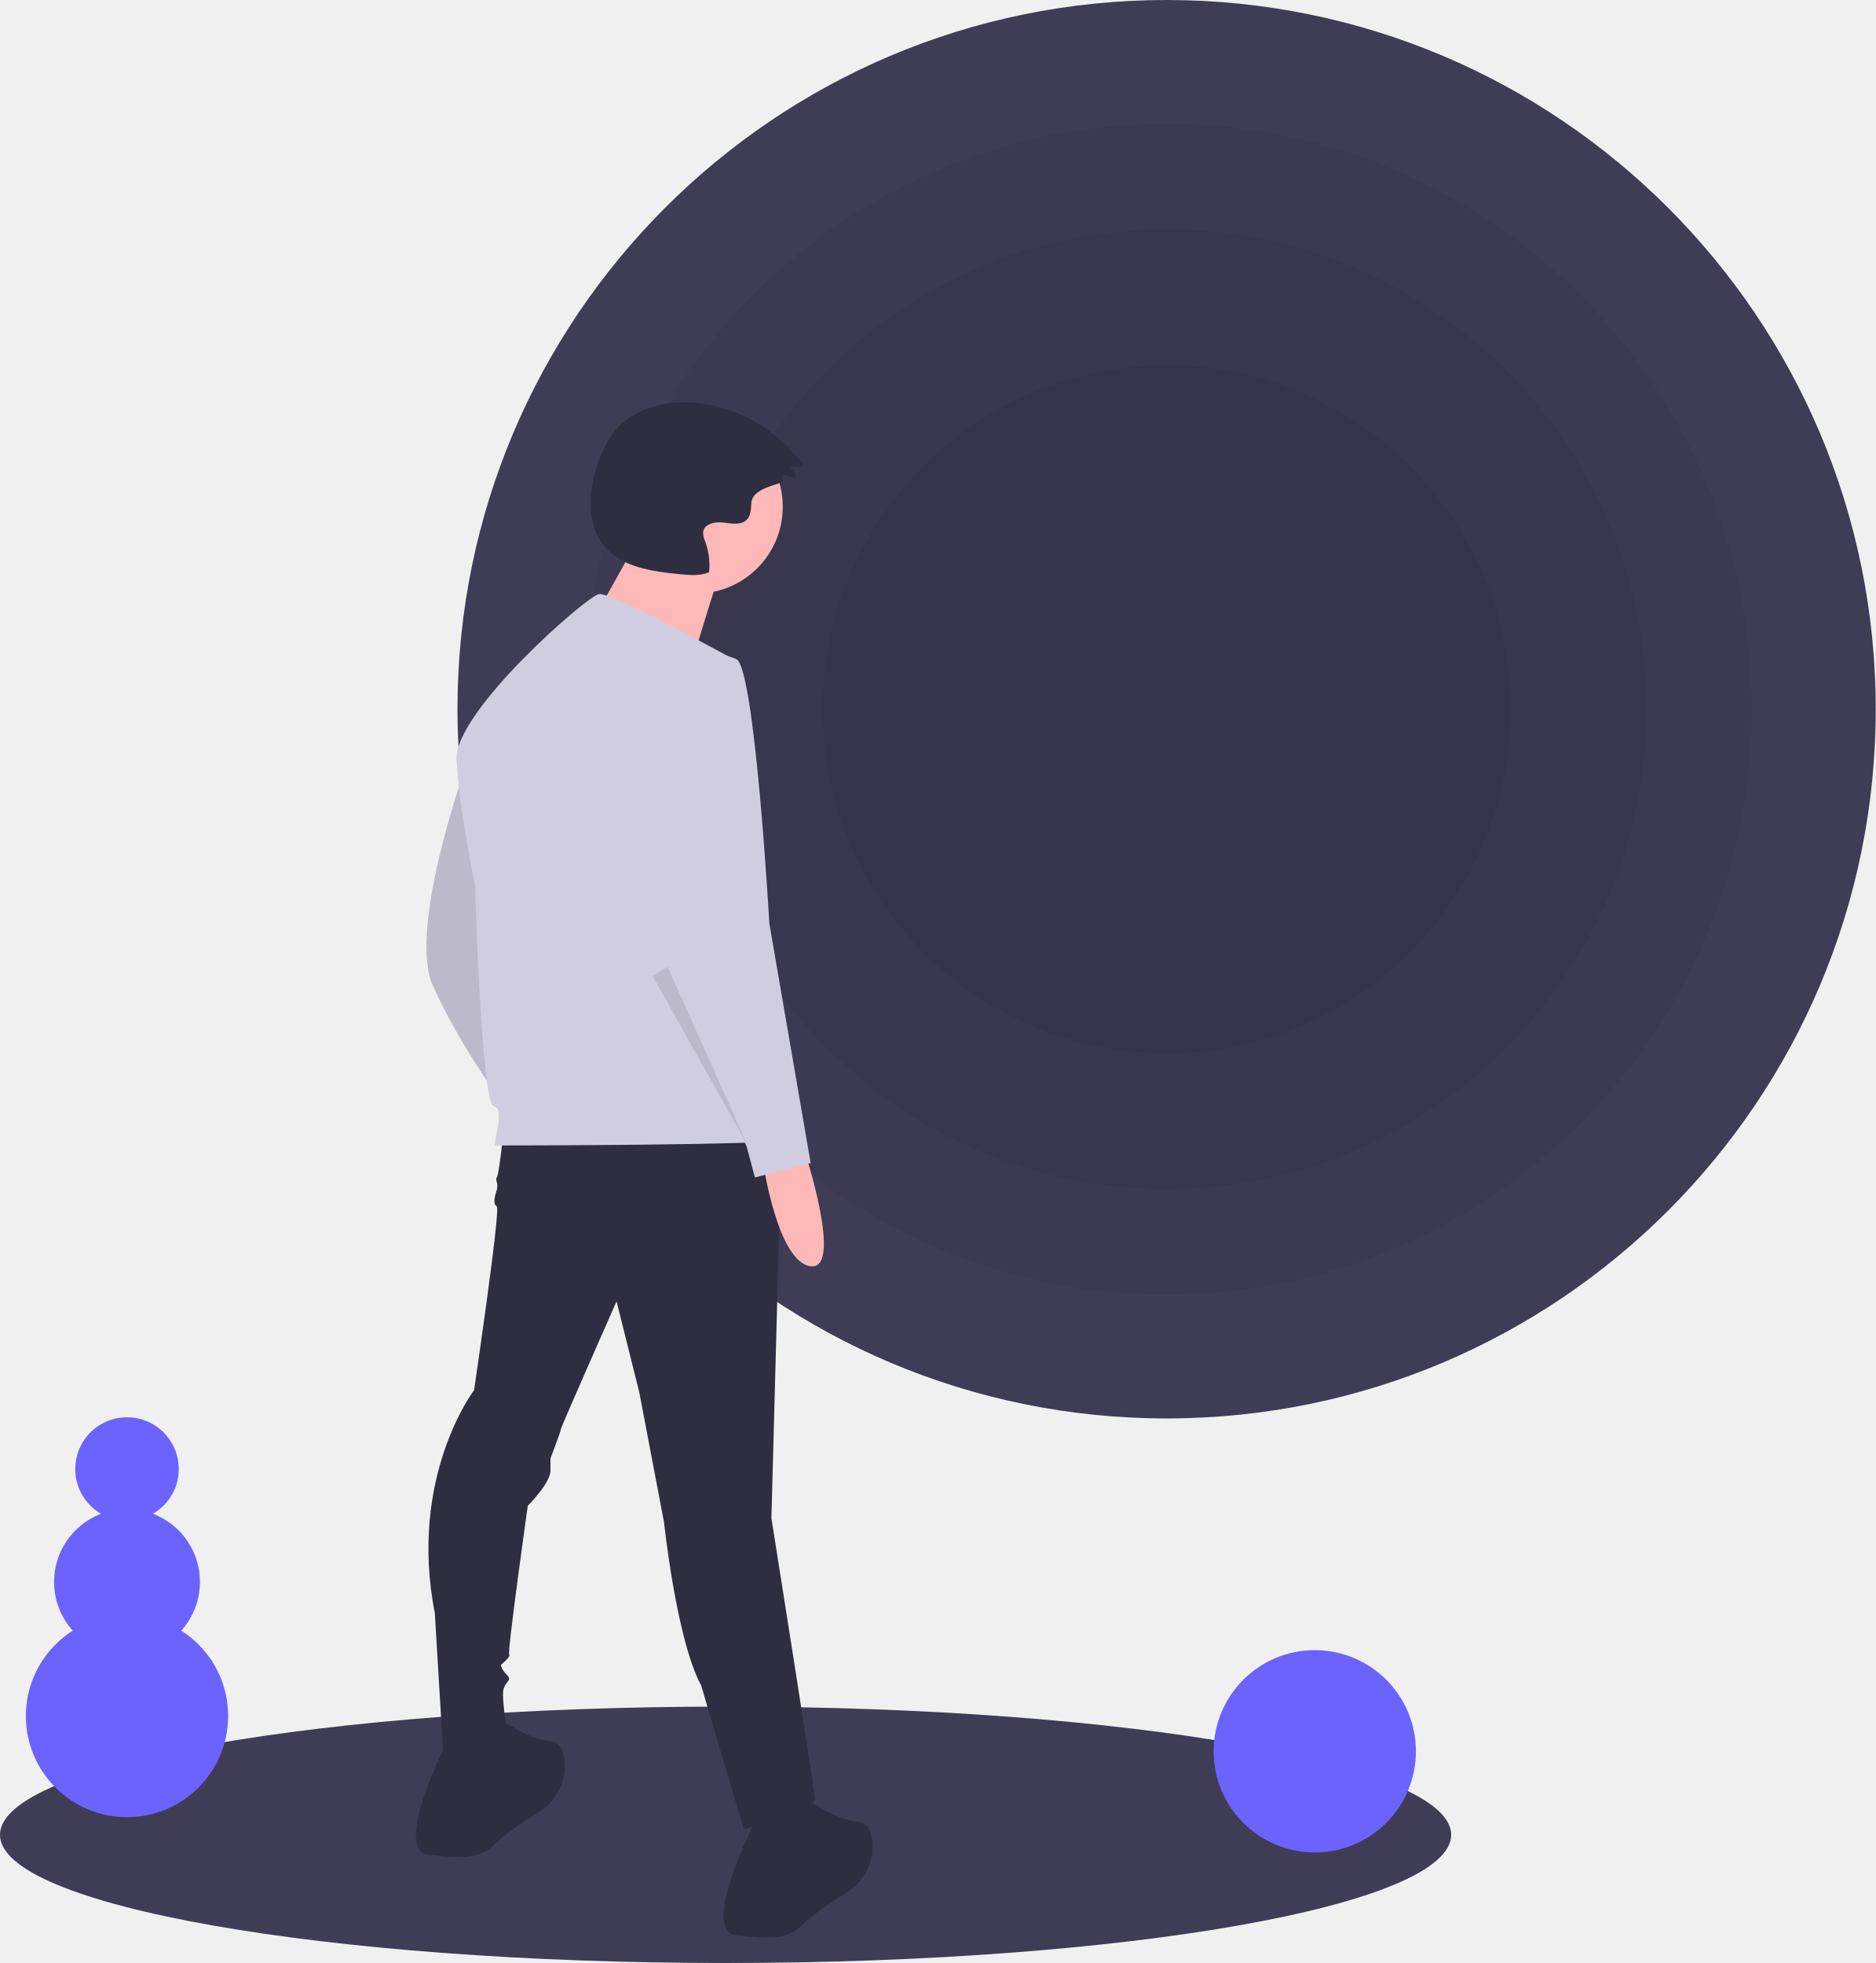
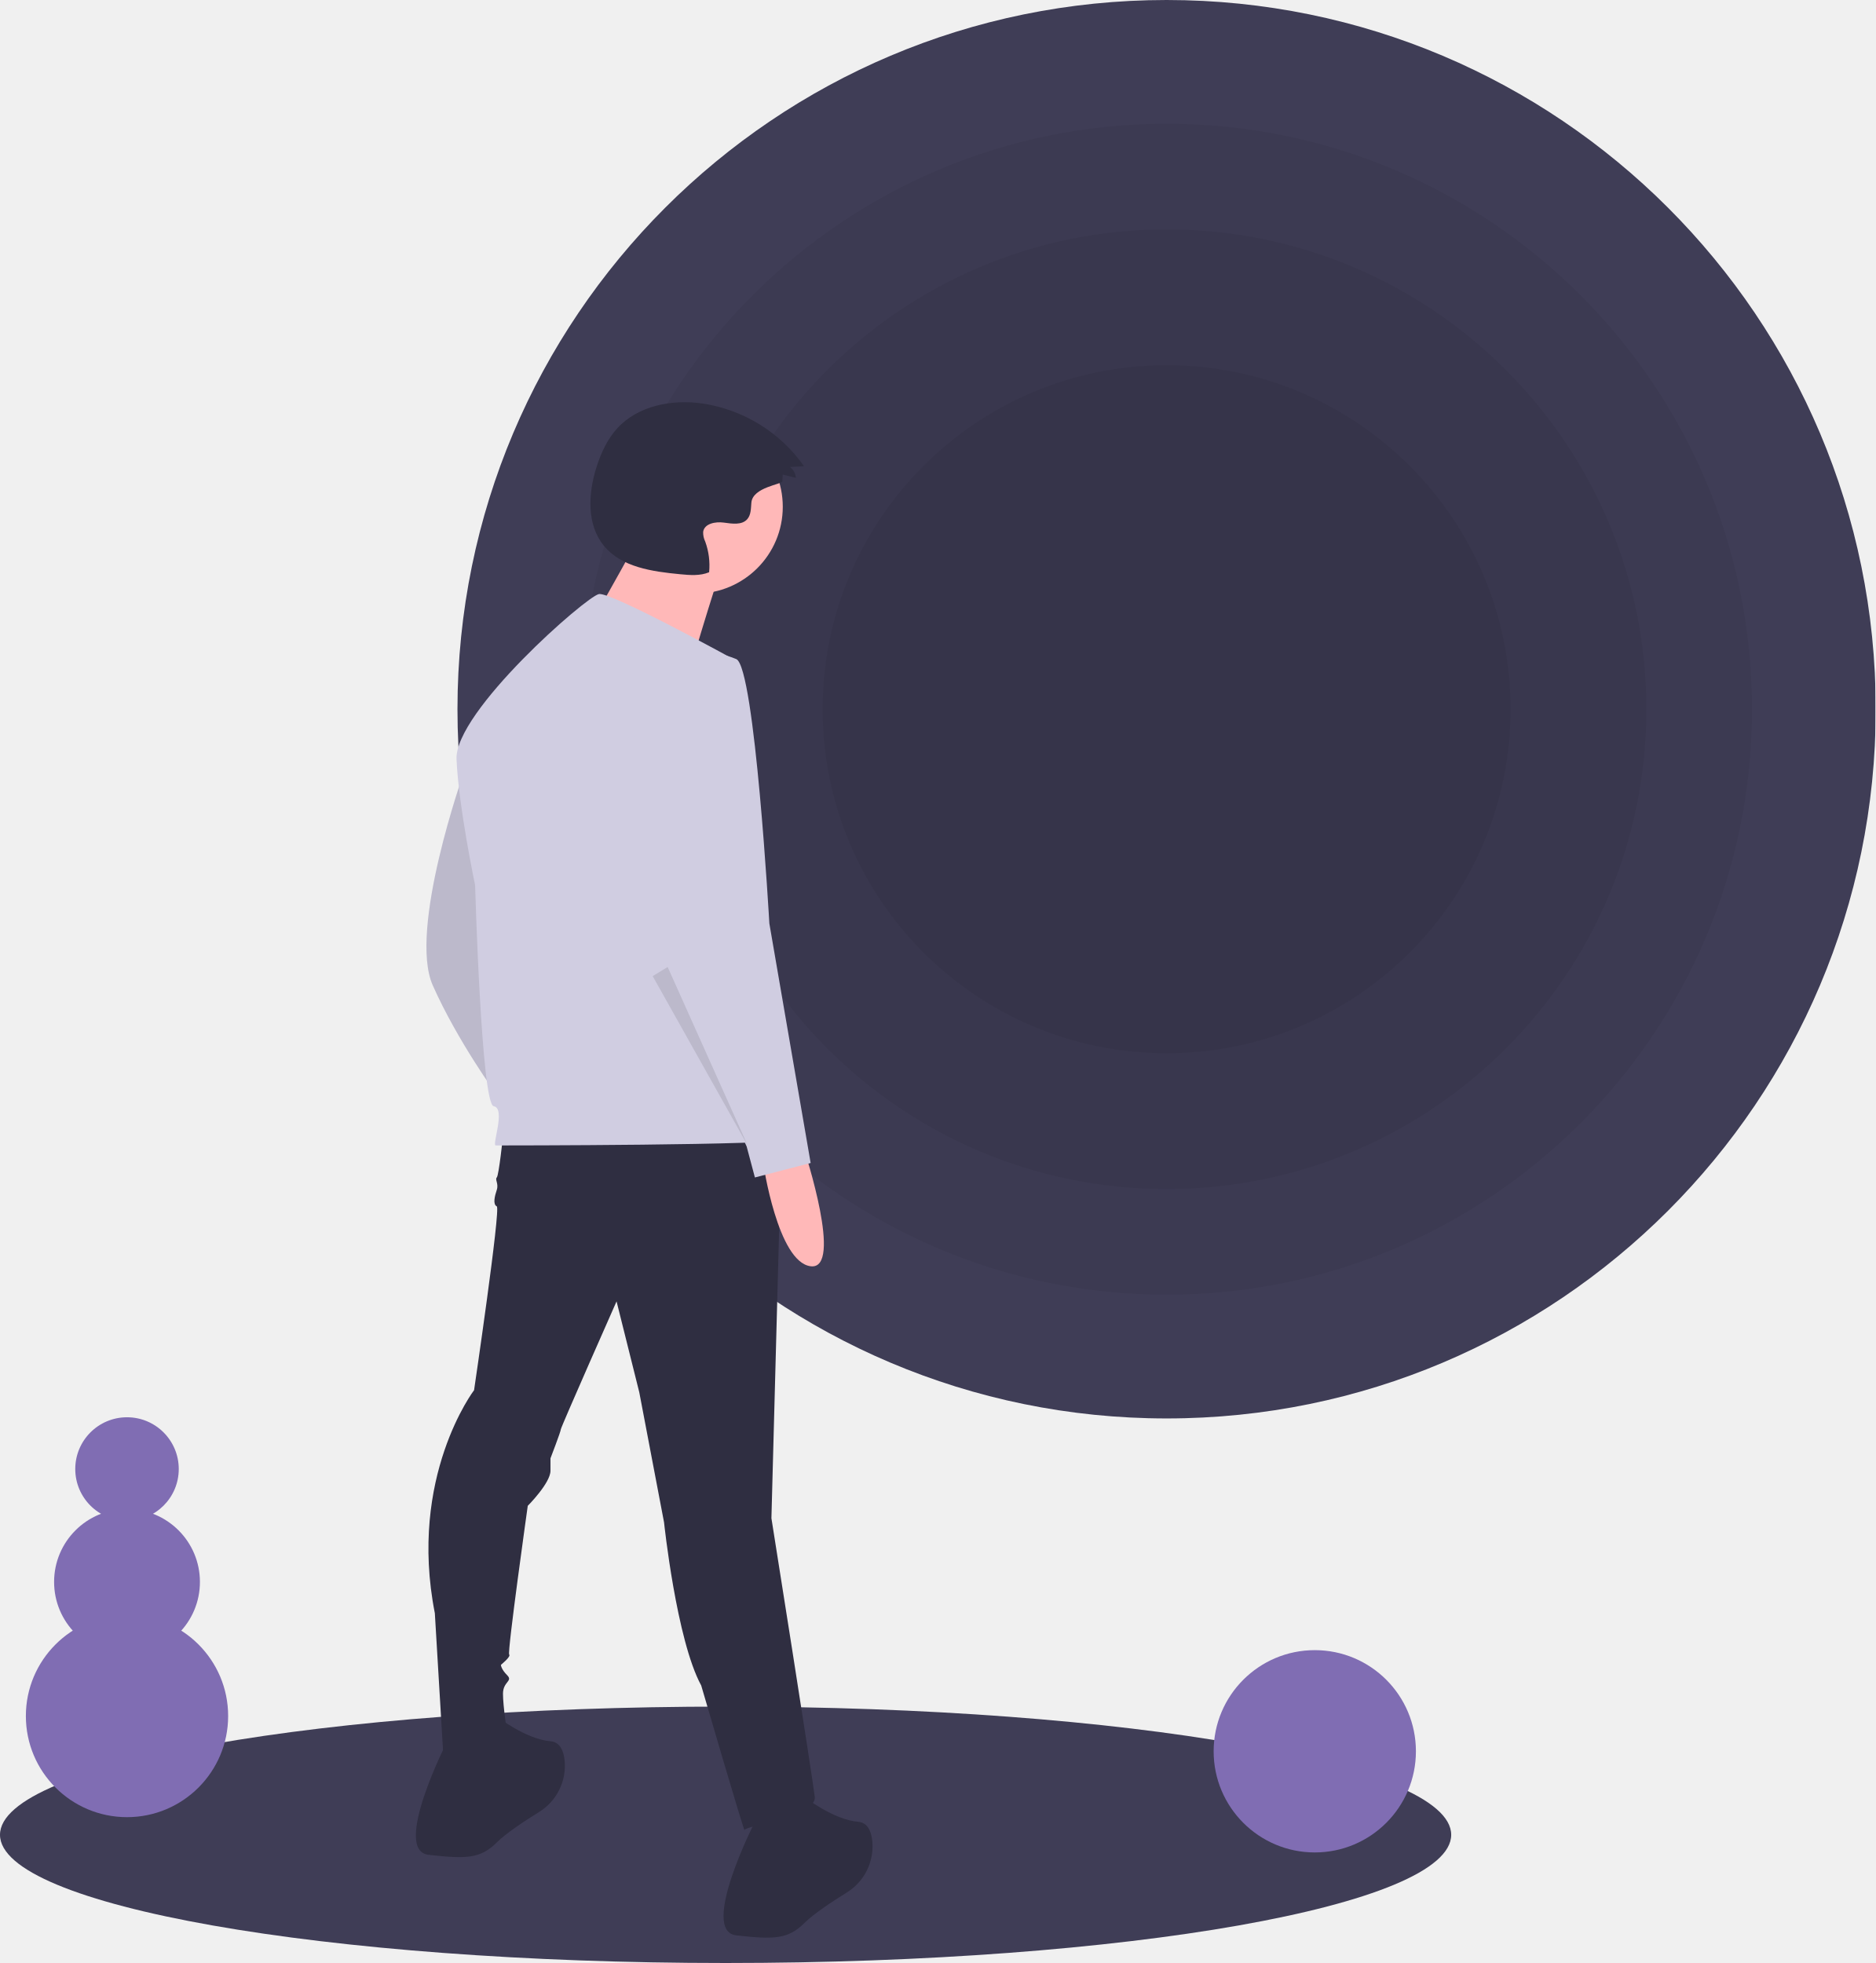
<svg xmlns="http://www.w3.org/2000/svg" width="472" height="494" viewBox="0 0 472 494" fill="none">
-   <g clip-path="url(#clip0_86_308)">
-     <path d="M182.586 494C283.425 494 365.171 479.556 365.171 461.738C365.171 443.919 283.425 429.475 182.586 429.475C81.746 429.475 0 443.919 0 461.738C0 479.556 81.746 494 182.586 494Z" fill="#3F3D56" />
-     <path d="M293.558 356.959C392.109 356.959 472.001 277.051 472.001 178.479C472.001 79.908 392.109 0 293.558 0C195.007 0 115.115 79.908 115.115 178.479C115.115 277.051 195.007 356.959 293.558 356.959Z" fill="#3F3D56" />
-     <path opacity="0.05" d="M293.558 325.82C374.915 325.82 440.868 259.853 440.868 178.479C440.868 97.106 374.915 31.139 293.558 31.139C212.201 31.139 146.248 97.106 146.248 178.479C146.248 259.853 212.201 325.82 293.558 325.82Z" fill="black" />
-     <path opacity="0.05" d="M293.558 299.238C360.237 299.238 414.291 245.172 414.291 178.479C414.291 111.786 360.237 57.721 293.558 57.721C226.878 57.721 172.824 111.786 172.824 178.479C172.824 245.172 226.878 299.238 293.558 299.238Z" fill="black" />
-     <path opacity="0.05" d="M293.558 265.061C341.366 265.061 380.121 226.297 380.121 178.479C380.121 130.662 341.366 91.898 293.558 91.898C245.75 91.898 206.994 130.662 206.994 178.479C206.994 226.297 245.75 265.061 293.558 265.061Z" fill="black" />
-     <path d="M116.696 194.452C116.696 194.452 102.667 233.95 108.902 247.982C115.137 262.014 125.01 275.526 125.01 275.526C125.01 275.526 121.372 197.051 116.696 194.452Z" fill="#D0CDE1" />
-     <path opacity="0.1" d="M116.696 194.452C116.696 194.452 102.667 233.95 108.902 247.982C115.137 262.014 125.01 275.526 125.01 275.526C125.01 275.526 121.372 197.051 116.696 194.452Z" fill="black" />
-     <path d="M126.568 285.92C126.568 285.92 125.529 295.795 125.009 296.314C124.489 296.834 125.529 297.873 125.009 299.433C124.489 300.992 123.97 303.071 125.009 303.59C126.048 304.11 119.293 349.844 119.293 349.844C119.293 349.844 102.666 371.672 109.421 405.972L111.499 440.793C111.499 440.793 127.607 441.832 127.607 436.115C127.607 436.115 126.568 429.359 126.568 426.241C126.568 423.122 129.166 423.122 127.607 421.563C126.048 420.004 126.048 418.965 126.048 418.965C126.048 418.965 128.646 416.886 128.127 416.366C127.607 415.847 132.803 378.948 132.803 378.948C132.803 378.948 138.519 373.231 138.519 370.113V366.994C138.519 366.994 141.117 360.238 141.117 359.718C141.117 359.199 155.146 327.497 155.146 327.497L160.861 350.364L167.096 383.105C167.096 383.105 170.214 412.728 176.449 424.162C176.449 424.162 187.361 461.581 187.361 460.541C187.361 459.502 205.547 456.903 205.027 452.226C204.508 447.549 194.116 382.066 194.116 382.066L196.714 284.881L126.568 285.92Z" fill="#2F2E41" />
-     <path d="M112.538 438.194C112.538 438.194 98.509 465.738 107.862 466.778C117.214 467.817 120.851 467.817 125.008 463.66C127.281 461.387 131.883 458.337 135.588 456.039C137.783 454.7 139.557 452.768 140.705 450.467C141.853 448.165 142.33 445.587 142.08 443.027C141.806 440.484 140.856 438.389 138.518 438.194C132.283 437.674 125.008 431.958 125.008 431.958L112.538 438.194Z" fill="#2F2E41" />
-     <path d="M189.958 458.462C189.958 458.462 175.929 486.007 185.281 487.046C194.634 488.086 198.271 488.086 202.428 483.928C204.701 481.655 209.303 478.605 213.008 476.308C215.203 474.968 216.977 473.037 218.125 470.735C219.273 468.434 219.75 465.855 219.5 463.295C219.226 460.752 218.276 458.657 215.938 458.462C209.703 457.943 202.428 452.226 202.428 452.226L189.958 458.462Z" fill="#2F2E41" />
-     <path d="M175.131 149.376C187.194 149.376 196.973 139.595 196.973 127.53C196.973 115.464 187.194 105.683 175.131 105.683C163.068 105.683 153.289 115.464 153.289 127.53C153.289 139.595 163.068 149.376 175.131 149.376Z" fill="#FFB8B8" />
-     <path d="M161.089 134.708C161.089 134.708 145.488 163.421 144.24 163.421C142.992 163.421 172.322 172.783 172.322 172.783C172.322 172.783 180.435 145.319 181.683 142.822L161.089 134.708Z" fill="#FFB8B8" />
-     <path d="M185.023 166.128C185.023 166.128 153.847 148.978 150.729 149.497C147.612 150.017 114.358 179.121 114.877 191.074C115.397 203.027 119.554 222.776 119.554 222.776C119.554 222.776 121.112 277.865 124.23 278.384C127.347 278.904 123.71 288.259 124.749 288.259C125.789 288.259 197.493 288.259 198.013 286.7C198.533 285.141 185.023 166.128 185.023 166.128Z" fill="#D0CDE1" />
-     <path d="M202.429 289.558C202.429 289.558 212.301 319.701 203.988 318.662C195.674 317.622 192.037 292.676 192.037 292.676L202.429 289.558Z" fill="#FFB8B8" />
-     <path d="M175.93 164.309C175.93 164.309 156.705 168.467 159.822 194.452C162.94 220.437 168.656 246.423 168.656 246.423L187.881 288.519L189.959 296.314L203.988 292.676L193.596 232.391C193.596 232.391 189.959 167.947 185.283 165.868C182.334 164.611 179.127 164.076 175.93 164.309Z" fill="#D0CDE1" />
-     <path opacity="0.1" d="M164.238 245.643L188.14 288.259L168.002 243.353L164.238 245.643Z" fill="black" />
-     <path d="M196.877 121.097L196.949 119.428L200.27 120.254C200.234 119.718 200.083 119.197 199.826 118.725C199.569 118.253 199.213 117.843 198.782 117.522L202.319 117.324C199.351 113.106 195.559 109.533 191.172 106.822C186.785 104.11 181.895 102.316 176.795 101.548C169.145 100.439 160.627 102.043 155.381 107.722C152.837 110.477 151.238 113.979 150.1 117.553C148.006 124.135 147.579 131.98 151.947 137.33C156.386 142.768 164.14 143.833 171.126 144.506C173.584 144.742 176.16 144.963 178.438 144.009C178.692 141.396 178.357 138.759 177.459 136.291C177.085 135.528 176.907 134.683 176.939 133.833C177.25 131.754 180.022 131.231 182.105 131.512C184.187 131.792 186.691 132.222 188.06 130.627C189.002 129.528 188.947 127.928 189.072 126.486C189.412 122.559 196.841 121.92 196.877 121.097Z" fill="#2F2E41" />
-     <path d="M330.844 466.177C344.899 466.177 356.294 454.781 356.294 440.723C356.294 426.664 344.899 415.268 330.844 415.268C316.789 415.268 305.395 426.664 305.395 440.723C305.395 454.781 316.789 466.177 330.844 466.177Z" fill="#6C63FF" />
-     <path d="M31.959 457.298C46.015 457.298 57.409 445.901 57.409 431.843C57.409 417.785 46.015 406.388 31.959 406.388C17.904 406.388 6.51 417.785 6.51 431.843C6.51 445.901 17.904 457.298 31.959 457.298Z" fill="#6C63FF" />
-     <path d="M31.961 416.452C42.094 416.452 50.308 408.236 50.308 398.101C50.308 387.966 42.094 379.75 31.961 379.75C21.828 379.75 13.613 387.966 13.613 398.101C13.613 408.236 21.828 416.452 31.961 416.452Z" fill="#6C63FF" />
-     <path d="M31.96 382.709C39.151 382.709 44.981 376.879 44.981 369.686C44.981 362.493 39.151 356.663 31.96 356.663C24.769 356.663 18.939 362.493 18.939 369.686C18.939 376.879 24.769 382.709 31.96 382.709Z" fill="#6C63FF" />
+   <g clip-path="url(#clip0_101_104)">
+     <mask id="mask0_101_104" style="mask-type:luminance" maskUnits="userSpaceOnUse" x="0" y="0" width="472" height="494">
+       <path d="M472 0H0V494H472V0Z" fill="white" />
+     </mask>
+     <g mask="url(#mask0_101_104)">
+       <path d="M182.586 494C283.425 494 365.171 479.556 365.171 461.738C365.171 443.919 283.425 429.475 182.586 429.475C81.746 429.475 0 443.919 0 461.738C0 479.556 81.746 494 182.586 494Z" fill="#3F3D56" />
+       <path d="M293.558 356.959C392.109 356.959 472.001 277.051 472.001 178.479C472.001 79.908 392.109 0 293.558 0C195.007 0 115.115 79.908 115.115 178.479C115.115 277.051 195.007 356.959 293.558 356.959Z" fill="#3F3D56" />
+       <path opacity="0.05" d="M293.558 325.82C374.915 325.82 440.868 259.853 440.868 178.479C440.868 97.106 374.915 31.139 293.558 31.139C212.201 31.139 146.248 97.106 146.248 178.479C146.248 259.853 212.201 325.82 293.558 325.82Z" fill="black" />
+       <path opacity="0.05" d="M293.558 299.238C360.237 299.238 414.291 245.172 414.291 178.479C414.291 111.786 360.237 57.721 293.558 57.721C226.878 57.721 172.824 111.786 172.824 178.479C172.824 245.172 226.878 299.238 293.558 299.238Z" fill="black" />
+       <path opacity="0.05" d="M293.558 265.061C341.366 265.061 380.121 226.297 380.121 178.479C380.121 130.662 341.366 91.898 293.558 91.898C245.75 91.898 206.994 130.662 206.994 178.479C206.994 226.297 245.75 265.061 293.558 265.061Z" fill="black" />
+       <path d="M116.696 194.452C116.696 194.452 102.667 233.95 108.902 247.982C115.137 262.014 125.01 275.526 125.01 275.526C125.01 275.526 121.372 197.051 116.696 194.452Z" fill="#D0CDE1" />
+       <path opacity="0.1" d="M116.696 194.452C116.696 194.452 102.667 233.95 108.902 247.982C115.137 262.014 125.01 275.526 125.01 275.526C125.01 275.526 121.372 197.051 116.696 194.452Z" fill="black" />
+       <path d="M126.568 285.92C126.568 285.92 125.529 295.795 125.009 296.314C124.489 296.834 125.529 297.873 125.009 299.433C124.489 300.992 123.97 303.071 125.009 303.59C126.048 304.11 119.293 349.844 119.293 349.844C119.293 349.844 102.666 371.672 109.421 405.972L111.499 440.793C111.499 440.793 127.607 441.832 127.607 436.115C127.607 436.115 126.568 429.359 126.568 426.241C126.568 423.122 129.166 423.122 127.607 421.563C126.048 420.004 126.048 418.965 126.048 418.965C126.048 418.965 128.646 416.886 128.127 416.366C127.607 415.847 132.803 378.948 132.803 378.948C132.803 378.948 138.519 373.231 138.519 370.113V366.994C138.519 366.994 141.117 360.238 141.117 359.718C141.117 359.199 155.146 327.497 155.146 327.497L160.861 350.364L167.096 383.105C167.096 383.105 170.214 412.728 176.449 424.162C176.449 424.162 187.361 461.581 187.361 460.541C187.361 459.502 205.547 456.903 205.027 452.226C204.508 447.549 194.116 382.066 194.116 382.066L196.714 284.881L126.568 285.92Z" fill="#2F2E41" />
+       <path d="M112.538 438.194C112.538 438.194 98.509 465.738 107.862 466.778C117.214 467.817 120.851 467.817 125.008 463.66C127.281 461.387 131.883 458.337 135.588 456.039C137.783 454.7 139.557 452.768 140.705 450.467C141.853 448.165 142.33 445.587 142.08 443.027C141.806 440.484 140.856 438.389 138.518 438.194C132.283 437.674 125.008 431.958 125.008 431.958L112.538 438.194Z" fill="#2F2E41" />
+       <path d="M189.958 458.462C189.958 458.462 175.929 486.007 185.281 487.046C194.634 488.086 198.271 488.086 202.428 483.928C204.701 481.655 209.303 478.605 213.008 476.308C215.203 474.968 216.977 473.037 218.125 470.735C219.273 468.434 219.75 465.855 219.5 463.295C219.226 460.752 218.276 458.657 215.938 458.462C209.703 457.943 202.428 452.226 202.428 452.226L189.958 458.462Z" fill="#2F2E41" />
+       <path d="M175.131 149.376C187.194 149.376 196.973 139.595 196.973 127.53C196.973 115.464 187.194 105.683 175.131 105.683C163.068 105.683 153.289 115.464 153.289 127.53C153.289 139.595 163.068 149.376 175.131 149.376Z" fill="#FFB8B8" />
+       <path d="M161.089 134.708C161.089 134.708 145.488 163.421 144.24 163.421C142.992 163.421 172.322 172.783 172.322 172.783C172.322 172.783 180.435 145.319 181.683 142.822L161.089 134.708Z" fill="#FFB8B8" />
+       <path d="M185.023 166.128C185.023 166.128 153.847 148.978 150.729 149.497C147.612 150.017 114.358 179.121 114.877 191.074C115.397 203.027 119.554 222.776 119.554 222.776C119.554 222.776 121.112 277.865 124.23 278.384C127.347 278.904 123.71 288.259 124.749 288.259C125.789 288.259 197.493 288.259 198.013 286.7C198.533 285.141 185.023 166.128 185.023 166.128Z" fill="#D0CDE1" />
+       <path d="M202.429 289.558C202.429 289.558 212.301 319.701 203.988 318.662C195.674 317.622 192.037 292.676 192.037 292.676L202.429 289.558Z" fill="#FFB8B8" />
+       <path d="M175.93 164.309C175.93 164.309 156.705 168.467 159.822 194.452C162.94 220.437 168.656 246.423 168.656 246.423L187.881 288.519L189.959 296.314L203.988 292.676L193.596 232.391C193.596 232.391 189.959 167.947 185.283 165.868C182.334 164.611 179.127 164.076 175.93 164.309Z" fill="#D0CDE1" />
+       <path opacity="0.1" d="M164.238 245.643L188.14 288.259L168.002 243.353L164.238 245.643Z" fill="black" />
+       <path d="M196.877 121.097L196.949 119.428L200.27 120.254C200.234 119.718 200.083 119.197 199.826 118.725C199.569 118.253 199.213 117.843 198.782 117.522L202.319 117.324C199.351 113.106 195.559 109.533 191.172 106.822C186.785 104.11 181.895 102.316 176.795 101.548C169.145 100.439 160.627 102.043 155.381 107.722C152.837 110.477 151.238 113.979 150.1 117.553C148.006 124.135 147.579 131.98 151.947 137.33C156.386 142.768 164.14 143.833 171.126 144.506C173.584 144.742 176.16 144.963 178.438 144.009C178.692 141.396 178.357 138.759 177.459 136.291C177.085 135.528 176.907 134.683 176.939 133.833C177.25 131.754 180.022 131.231 182.105 131.512C184.187 131.792 186.691 132.222 188.06 130.627C189.002 129.528 188.947 127.928 189.072 126.486C189.412 122.559 196.841 121.92 196.877 121.097Z" fill="#2F2E41" />
+       <path d="M330.844 466.177C344.899 466.177 356.294 454.781 356.294 440.723C356.294 426.664 344.899 415.268 330.844 415.268C316.789 415.268 305.395 426.664 305.395 440.723C305.395 454.781 316.789 466.177 330.844 466.177Z" fill="#806DB3" />
+       <path d="M31.959 457.298C46.015 457.298 57.409 445.901 57.409 431.843C57.409 417.785 46.015 406.388 31.959 406.388C17.904 406.388 6.51 417.785 6.51 431.843C6.51 445.901 17.904 457.298 31.959 457.298Z" fill="#806DB3" />
+       <path d="M31.961 416.452C42.094 416.452 50.308 408.236 50.308 398.101C50.308 387.966 42.094 379.75 31.961 379.75C21.828 379.75 13.613 387.966 13.613 398.101C13.613 408.236 21.828 416.452 31.961 416.452Z" fill="#806DB3" />
+       <path d="M31.96 382.709C39.151 382.709 44.981 376.879 44.981 369.686C44.981 362.493 39.151 356.663 31.96 356.663C24.769 356.663 18.939 362.493 18.939 369.686C18.939 376.879 24.769 382.709 31.96 382.709Z" fill="#806DB3" />
+     </g>
  </g>
  <defs>
-     <clipPath id="clip0_86_308">
+     <clipPath id="clip0_101_104">
      <rect width="472" height="494" fill="white" />
    </clipPath>
  </defs>
</svg>
